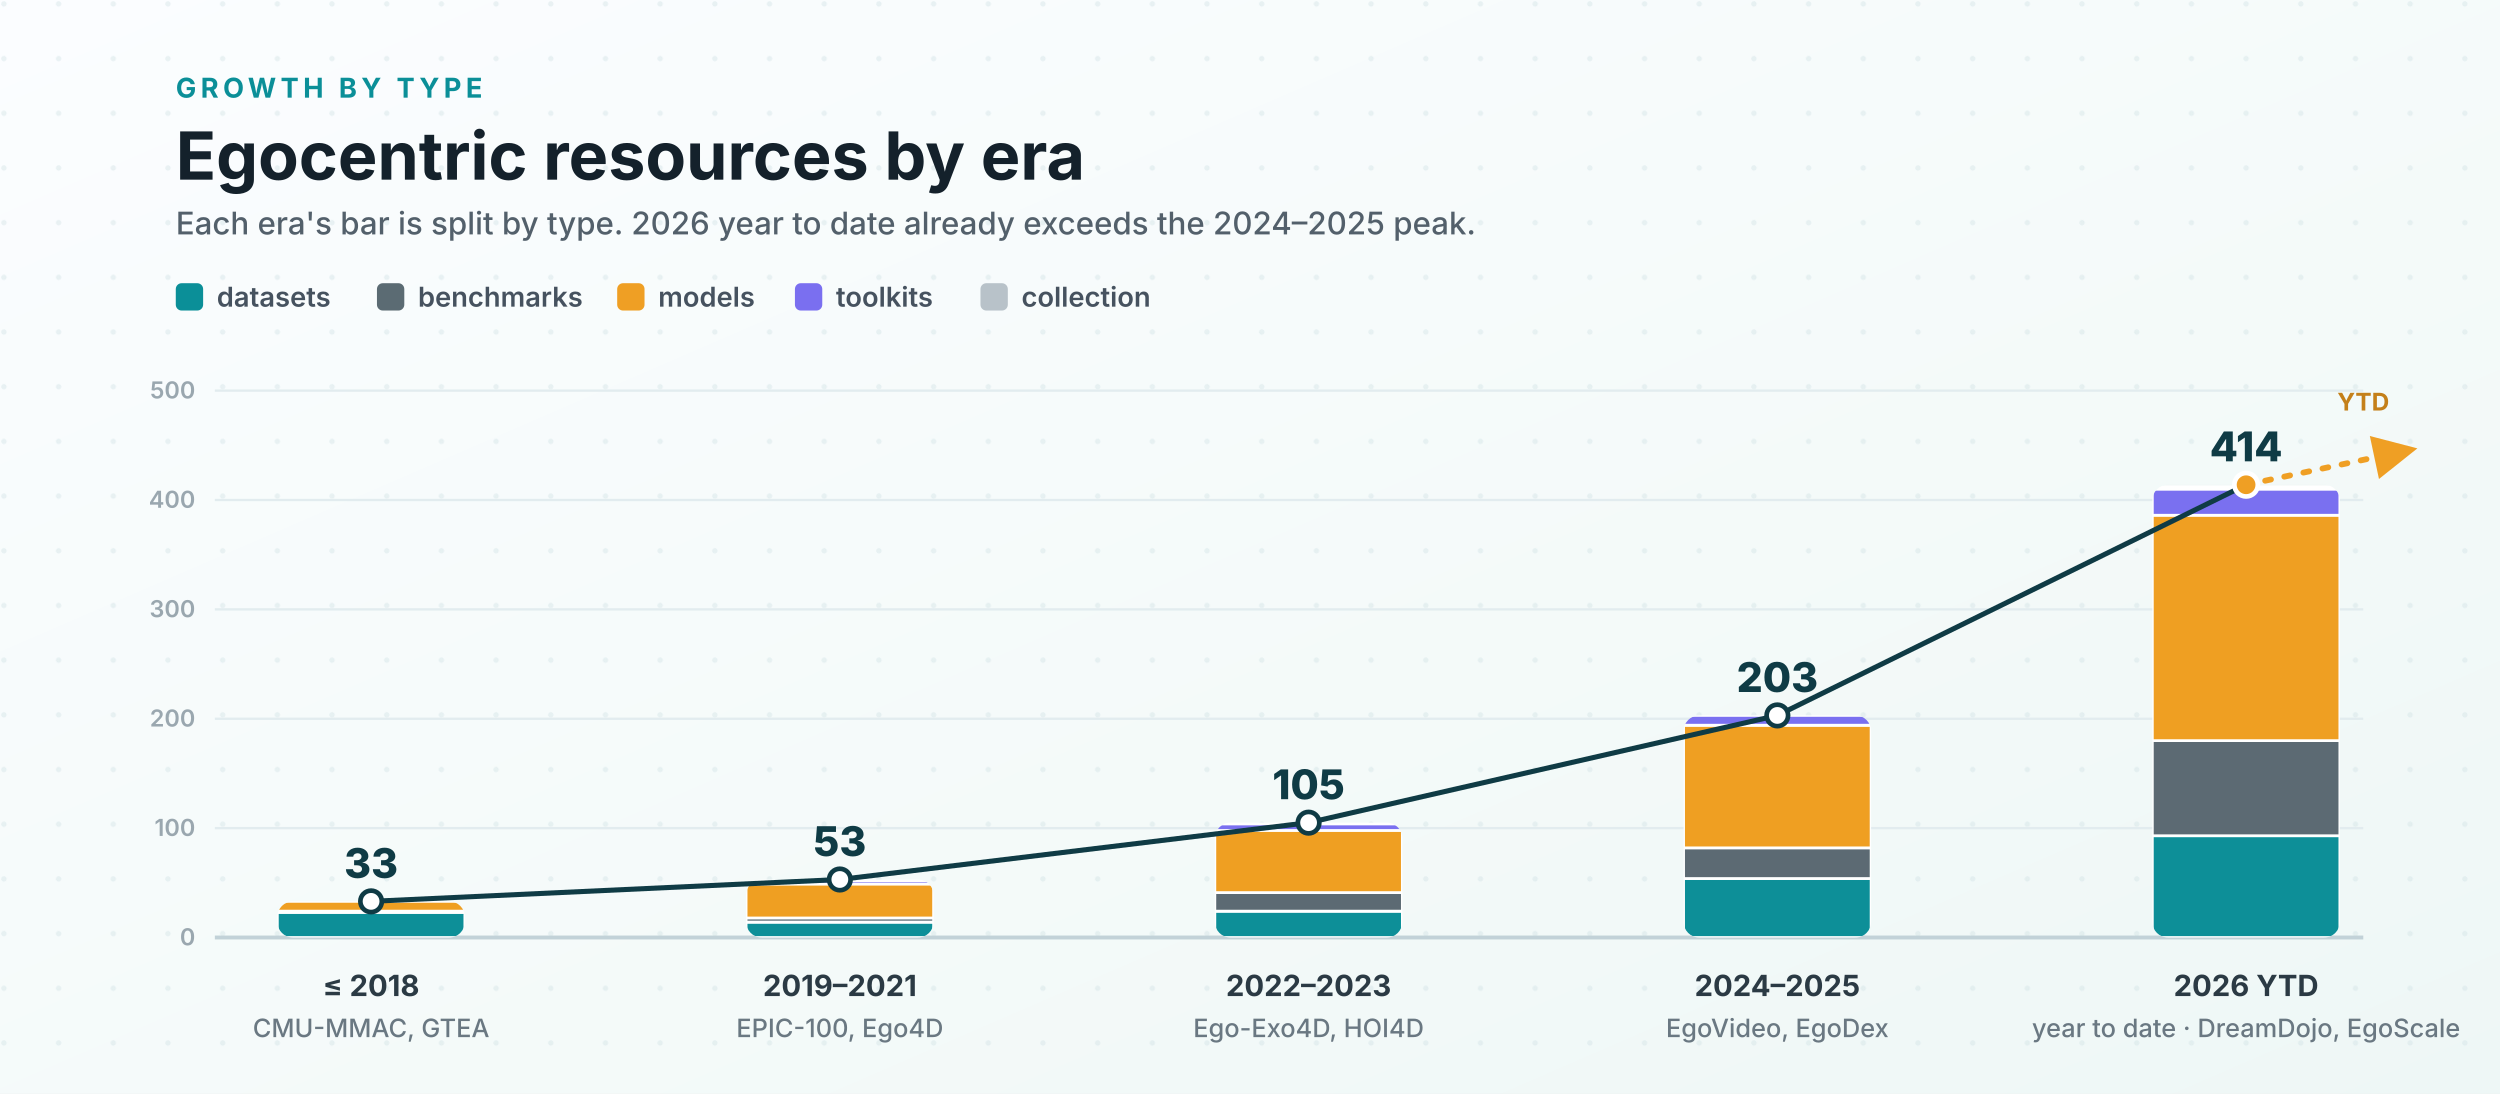
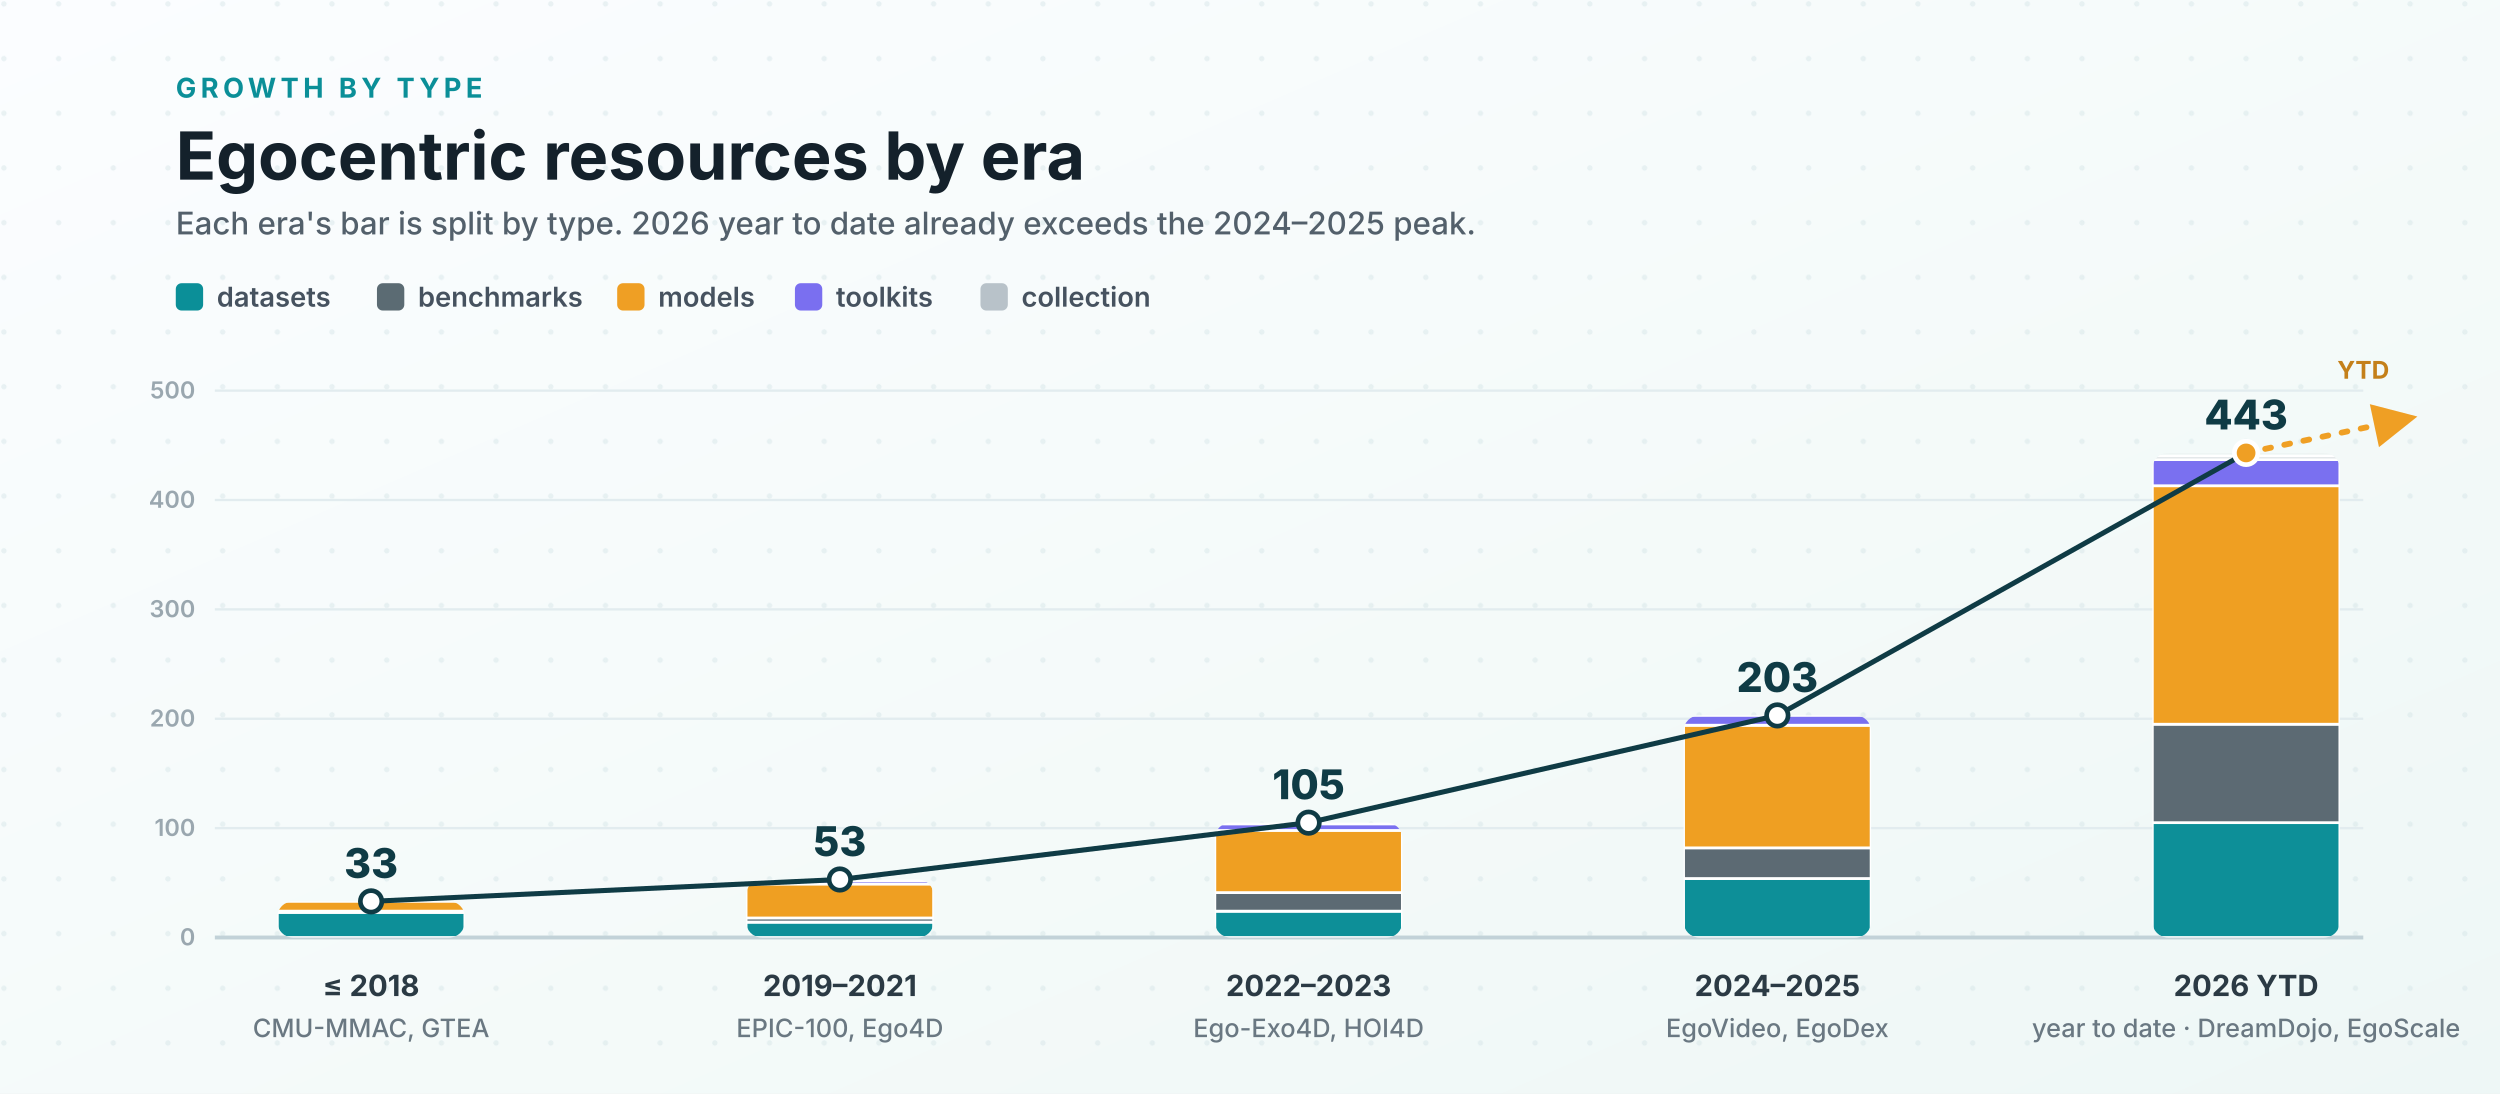
<svg xmlns="http://www.w3.org/2000/svg" viewBox="0 0 1280 560" role="img" aria-labelledby="title desc">
  <defs>
    <linearGradient id="bg" x1="0" x2="1" y1="0" y2="1">
      <stop offset="0" stop-color="#fbfdff" />
      <stop offset="0.6" stop-color="#f4faf9" />
      <stop offset="1" stop-color="#eef7f6" />
    </linearGradient>
    <pattern id="dots" width="28" height="28" patternUnits="userSpaceOnUse">
      <circle cx="2" cy="2" r="1.4" fill="#cfe0e4" opacity="0.4" />
    </pattern>
    <filter id="shadow" x="-14%" y="-14%" width="128%" height="140%">
      <feDropShadow dx="0" dy="6" stdDeviation="7" flood-color="#0f2a33" flood-opacity="0.12" />
    </filter>
    <marker id="up" viewBox="0 0 10 10" refX="6.5" refY="5" markerWidth="7.5" markerHeight="7.5" orient="auto-start-reverse">
      <path d="M0 0 L10 5 L0 10 z" fill="#ef9f24" />
    </marker>
    <clipPath id="c1">
      <rect x="142" y="461.5" width="96" height="18.5" rx="8" />
    </clipPath>
    <clipPath id="c2">
      <rect x="382" y="450.3" width="96" height="29.7" rx="8" />
    </clipPath>
    <clipPath id="c3">
      <rect x="622" y="421.2" width="96" height="58.8" rx="8" />
    </clipPath>
    <clipPath id="c4">
      <rect x="862" y="366.3" width="96" height="113.7" rx="8" />
    </clipPath>
    <clipPath id="c5">
-       <rect x="1102" y="248.2" width="96" height="231.8" rx="8" />
+       <rect x="1102" y="231.9" width="96" height="248.1" rx="8" />
    </clipPath>
    <style>
      .ink { fill: #14212b; }
      .kicker { font: 700 14px system-ui, -apple-system, "Segoe UI", sans-serif; fill: #0b8f98; letter-spacing: .16em; }
      .title { font: 700 34px system-ui, -apple-system, "Segoe UI", sans-serif; }
      .subtitle { font: 500 16px system-ui, -apple-system, "Segoe UI", sans-serif; fill: #53606b; }
      .count { font: 800 21px system-ui, -apple-system, "Segoe UI", sans-serif; fill: #0f3b45; }
      .era { font: 700 15px system-ui, -apple-system, "Segoe UI", sans-serif; fill: #2b3a44; }
      .anchor { font: 500 13px system-ui, -apple-system, "Segoe UI", sans-serif; fill: #6a7882; }
      .grid { stroke: #e2ecef; stroke-width: 1.2; }
      .gridlabel { font: 600 12px system-ui, -apple-system, "Segoe UI", sans-serif; fill: #9aa7af; }
      .axis { stroke: #c2d2d8; stroke-width: 2; }
      .trend { stroke: #0f3b45; stroke-width: 2.6; fill: none; stroke-linejoin: round; stroke-linecap: round; }
      .proj { stroke: #ef9f24; stroke-width: 3; fill: none; stroke-dasharray: 3 7; stroke-linecap: round; }
      .note { font: 700 12.5px system-ui, -apple-system, "Segoe UI", sans-serif; fill: #c4801a; }
      .seg { stroke: #ffffff; stroke-width: 1.4; }
      .lg { font: 600 14px system-ui, -apple-system, "Segoe UI", sans-serif; fill: #46525f; }
    </style>
  </defs>
  <rect width="1280" height="560" fill="url(#bg)" />
  <rect width="1280" height="560" fill="url(#dots)" />
  <text class="kicker" x="90" y="50">GROWTH BY TYPE</text>
  <text class="title ink" x="90" y="92">Egocentric resources by era</text>
  <text class="subtitle" x="90" y="120">Each era's bar is split by type. 2026 year to date already exceeds the 2024–2025 peak.</text>
  <g>
    <rect x="90" y="145" width="14" height="14" rx="3" fill="#0b8f98" />
    <text class="lg" x="111" y="157">datasets</text>
    <rect x="193" y="145" width="14" height="14" rx="3" fill="#5b6b73" />
    <text class="lg" x="214" y="157">benchmarks</text>
    <rect x="316" y="145" width="14" height="14" rx="3" fill="#ef9f24" />
    <text class="lg" x="337" y="157">models</text>
    <rect x="407" y="145" width="14" height="14" rx="3" fill="#7a6ff0" />
    <text class="lg" x="428" y="157">toolkits</text>
    <rect x="502" y="145" width="14" height="14" rx="3" fill="#b8c2c9" />
    <text class="lg" x="523" y="157">collection</text>
  </g>
  <line class="grid" x1="110" y1="424" x2="1210" y2="424" />
  <text class="gridlabel" x="100" y="428" text-anchor="end">100</text>
  <line class="grid" x1="110" y1="368" x2="1210" y2="368" />
  <text class="gridlabel" x="100" y="372" text-anchor="end">200</text>
  <line class="grid" x1="110" y1="312" x2="1210" y2="312" />
  <text class="gridlabel" x="100" y="316" text-anchor="end">300</text>
  <line class="grid" x1="110" y1="256" x2="1210" y2="256" />
  <text class="gridlabel" x="100" y="260" text-anchor="end">400</text>
  <line class="grid" x1="110" y1="200" x2="1210" y2="200" />
  <text class="gridlabel" x="100" y="204" text-anchor="end">500</text>
  <text class="gridlabel" x="100" y="484" text-anchor="end">0</text>
  <line class="axis" x1="110" y1="480" x2="1210" y2="480" />
  <g clip-path="url(#c1)" filter="url(#shadow)">
    <rect class="seg" x="142" y="467.1" width="96" height="12.9" fill="#0b8f98" />
    <rect class="seg" x="142" y="466.6" width="96" height="0.6" fill="#5b6b73" />
    <rect class="seg" x="142" y="461.5" width="96" height="5" fill="#ef9f24" />
  </g>
  <g clip-path="url(#c2)" filter="url(#shadow)">
    <rect class="seg" x="382" y="472.2" width="96" height="7.8" fill="#0b8f98" />
    <rect class="seg" x="382" y="469.9" width="96" height="2.2" fill="#5b6b73" />
    <rect class="seg" x="382" y="452.6" width="96" height="17.4" fill="#ef9f24" />
    <rect class="seg" x="382" y="450.9" width="96" height="1.7" fill="#7a6ff0" />
  </g>
  <g clip-path="url(#c3)" filter="url(#shadow)">
    <rect class="seg" x="622" y="466.6" width="96" height="13.4" fill="#0b8f98" />
    <rect class="seg" x="622" y="457" width="96" height="9.5" fill="#5b6b73" />
    <rect class="seg" x="622" y="425.1" width="96" height="31.9" fill="#ef9f24" />
    <rect class="seg" x="622" y="421.8" width="96" height="3.4" fill="#7a6ff0" />
    <rect class="seg" x="622" y="421.2" width="96" height="0.6" fill="#b8c2c9" />
  </g>
  <g clip-path="url(#c4)" filter="url(#shadow)">
    <rect class="seg" x="862" y="449.8" width="96" height="30.2" fill="#0b8f98" />
    <rect class="seg" x="862" y="434.1" width="96" height="15.7" fill="#5b6b73" />
    <rect class="seg" x="862" y="371.4" width="96" height="62.7" fill="#ef9f24" />
    <rect class="seg" x="862" y="366.3" width="96" height="5" fill="#7a6ff0" />
  </g>
  <g clip-path="url(#c5)" filter="url(#shadow)">
-     <rect class="seg" x="1102" y="427.9" width="96" height="52.1" fill="#0b8f98" />
-     <rect class="seg" x="1102" y="379.2" width="96" height="48.7" fill="#5b6b73" />
-     <rect class="seg" x="1102" y="263.8" width="96" height="115.4" fill="#ef9f24" />
-     <rect class="seg" x="1102" y="250.4" width="96" height="13.4" fill="#7a6ff0" />
-     <rect class="seg" x="1102" y="249.3" width="96" height="1.1" fill="#b8c2c9" />
+     <rect class="seg" x="1102" y="421.2" width="96" height="58.8" fill="#0b8f98" />
+     <rect class="seg" x="1102" y="370.8" width="96" height="50.4" fill="#5b6b73" />
+     <rect class="seg" x="1102" y="248.7" width="96" height="122.1" fill="#ef9f24" />
+     <rect class="seg" x="1102" y="235.3" width="96" height="13.4" fill="#7a6ff0" />
+     <rect class="seg" x="1102" y="233.6" width="96" height="1.7" fill="#b8c2c9" />
  </g>
-   <polyline class="trend" points="190,461.5 430,450.3 670,421.2 910,366.3 1150,248.2" />
-   <path class="proj" d="M1150 248.2 L1230 231.2" marker-end="url(#up)" />
-   <text class="note" x="1210" y="210.2" text-anchor="middle">YTD</text>
+   <polyline class="trend" points="190,461.5 430,450.3 670,421.2 910,366.3 1150,231.9" />
+   <path class="proj" d="M1150 231.9 L1230 214.9" marker-end="url(#up)" />
+   <text class="note" x="1210" y="193.9" text-anchor="middle">YTD</text>
  <g>
    <circle cx="190" cy="461.5" r="5.5" fill="#ffffff" stroke="#0f3b45" stroke-width="2.4" />
    <circle cx="430" cy="450.3" r="5.5" fill="#ffffff" stroke="#0f3b45" stroke-width="2.4" />
    <circle cx="670" cy="421.2" r="5.5" fill="#ffffff" stroke="#0f3b45" stroke-width="2.4" />
    <circle cx="910" cy="366.3" r="5.5" fill="#ffffff" stroke="#0f3b45" stroke-width="2.4" />
-     <circle cx="1150" cy="248.2" r="6" fill="#ef9f24" stroke="#ffffff" stroke-width="2.4" />
+     <circle cx="1150" cy="231.9" r="6" fill="#ef9f24" stroke="#ffffff" stroke-width="2.4" />
  </g>
  <text class="count" x="190" y="449.5" text-anchor="middle">33</text>
  <text class="count" x="430" y="438.3" text-anchor="middle">53</text>
  <text class="count" x="670" y="409.2" text-anchor="middle">105</text>
  <text class="count" x="910" y="354.3" text-anchor="middle">203</text>
-   <text class="count" x="1150" y="236.2" text-anchor="middle">414</text>
+   <text class="count" x="1150" y="219.9" text-anchor="middle">443</text>
  <text class="era" x="190" y="510" text-anchor="middle">≤ 2018</text>
  <text class="anchor" x="190" y="531" text-anchor="middle">CMU-MMAC, GTEA</text>
  <text class="era" x="430" y="510" text-anchor="middle">2019–2021</text>
  <text class="anchor" x="430" y="531" text-anchor="middle">EPIC-100, Ego4D</text>
  <text class="era" x="670" y="510" text-anchor="middle">2022–2023</text>
  <text class="anchor" x="670" y="531" text-anchor="middle">Ego-Exo4D, HOI4D</text>
  <text class="era" x="910" y="510" text-anchor="middle">2024–2025</text>
  <text class="anchor" x="910" y="531" text-anchor="middle">EgoVideo, EgoDex</text>
  <text class="era" x="1150" y="510" text-anchor="middle">2026 YTD</text>
  <text class="anchor" x="1150" y="531" text-anchor="middle">year to date · DreamDojo, EgoScale</text>
</svg>
